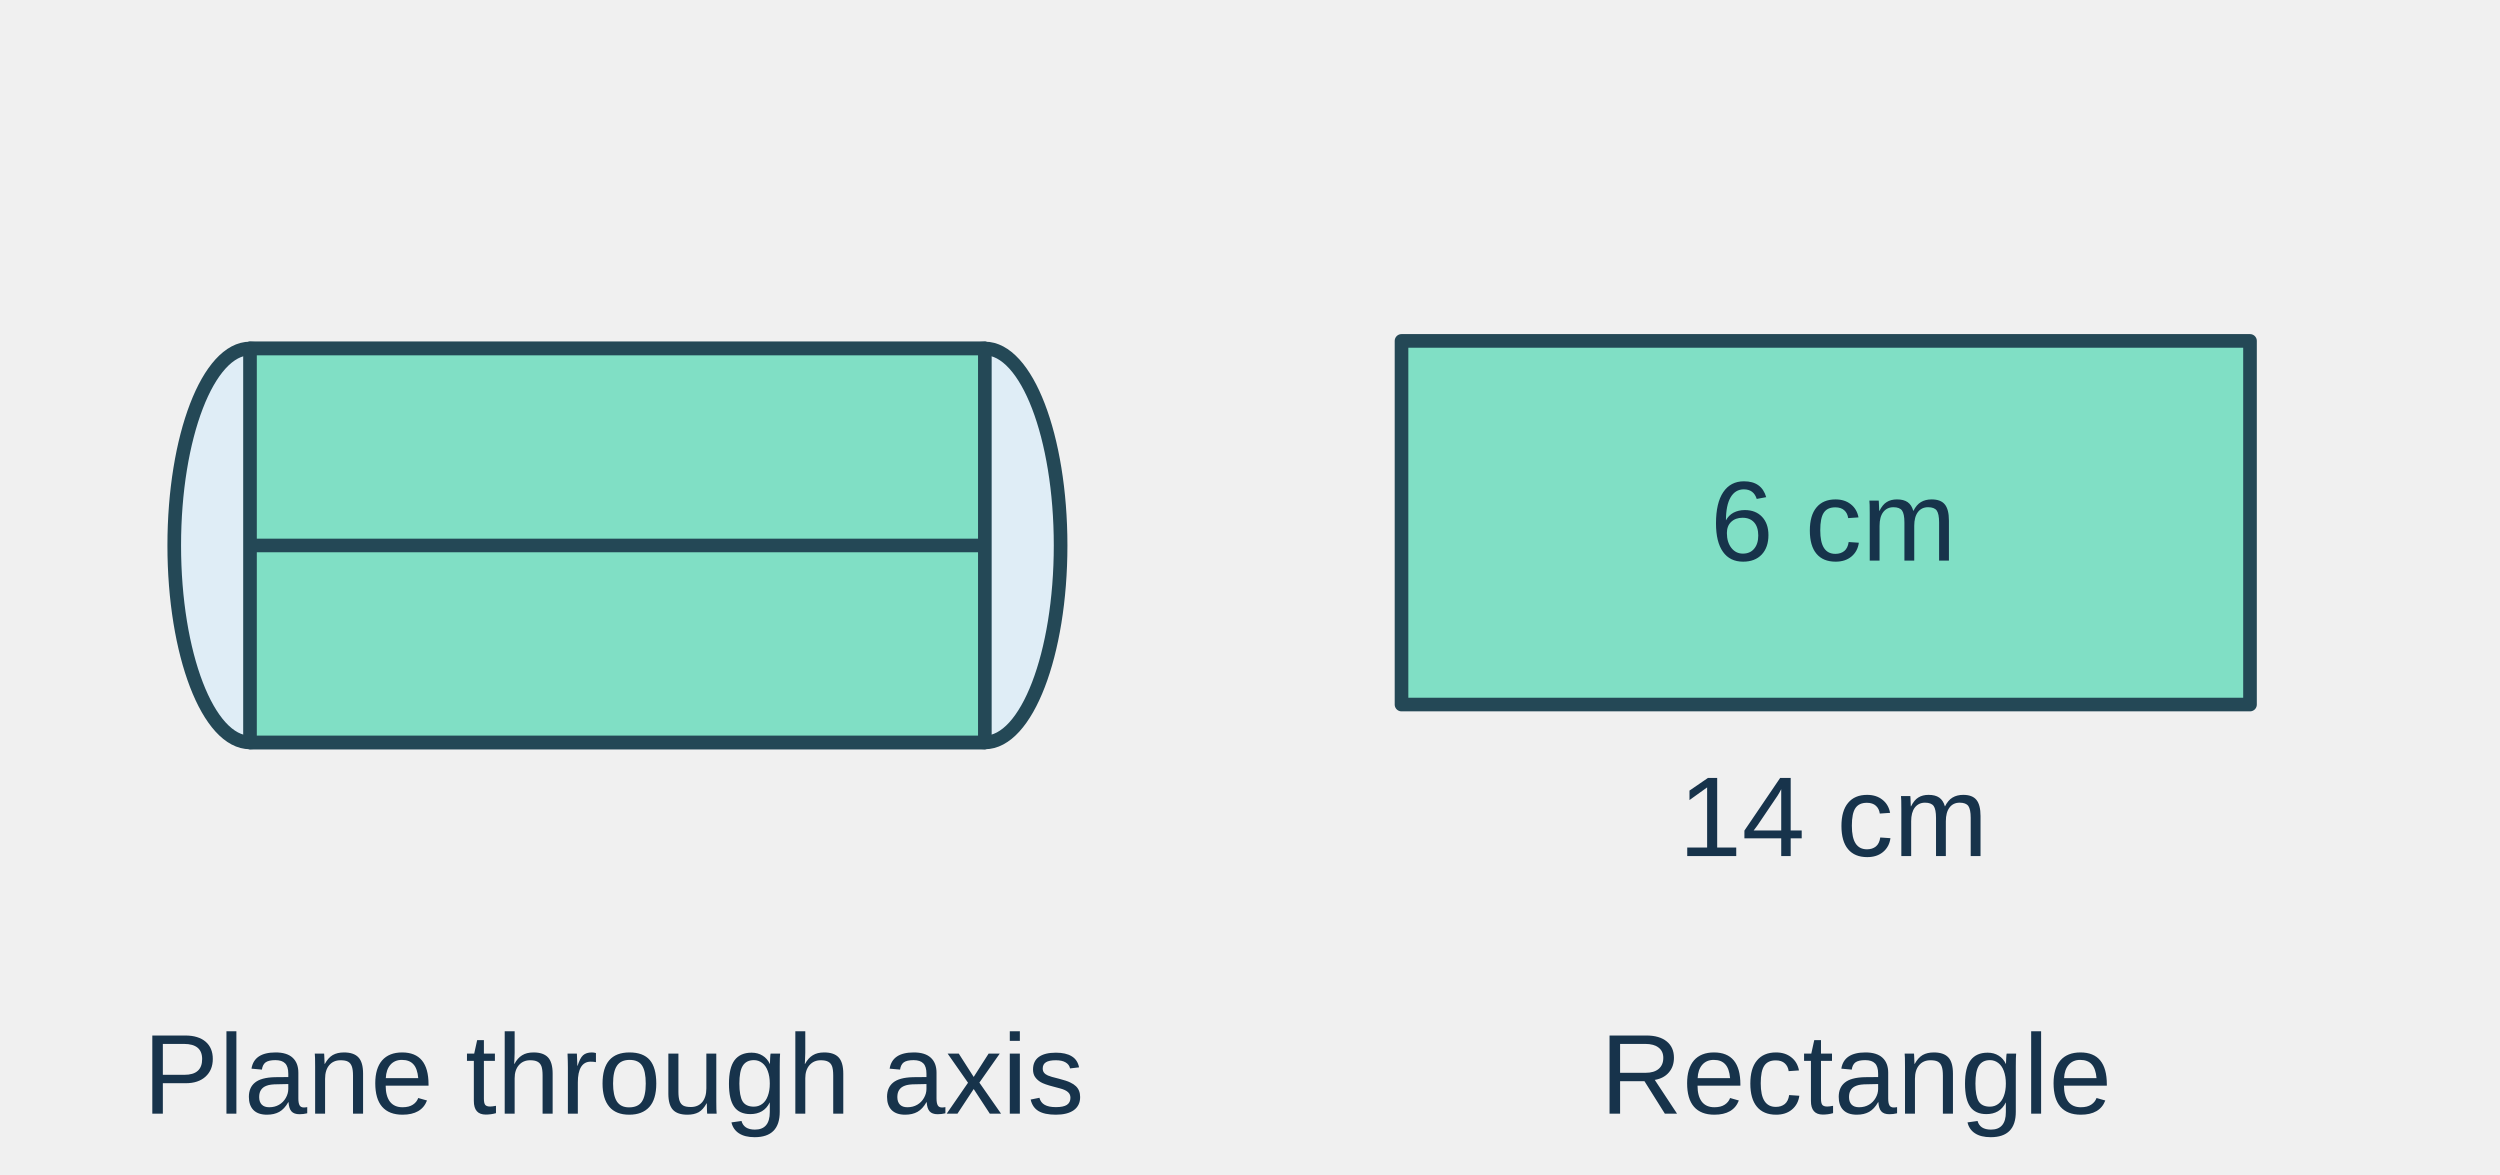
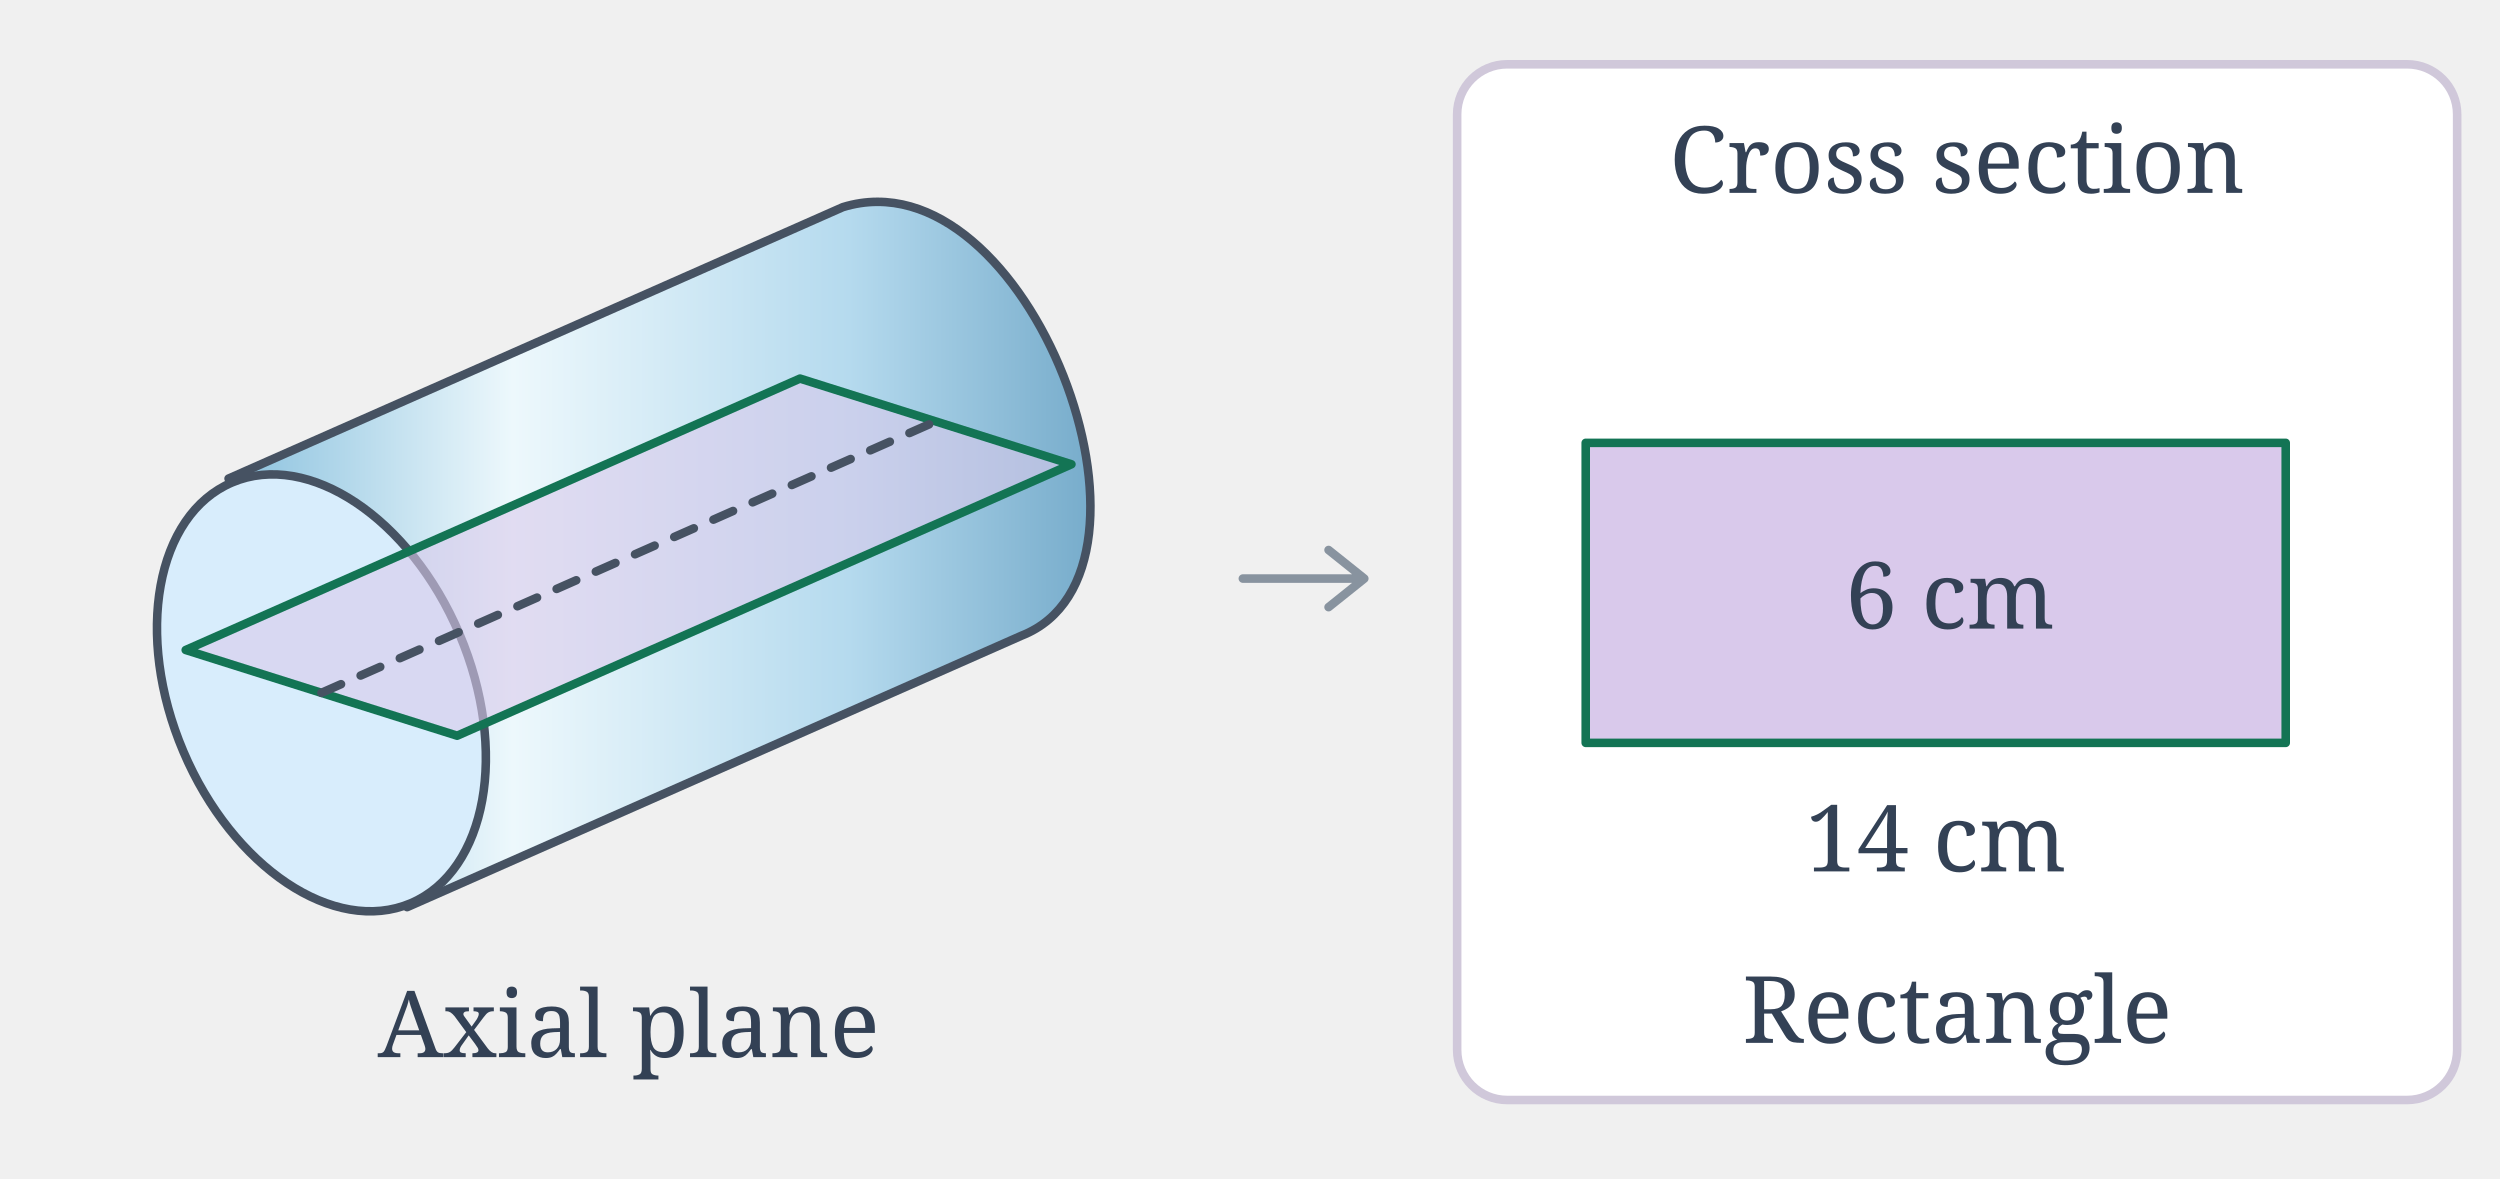
- <svg xmlns="http://www.w3.org/2000/svg" viewBox="0 0 330 155">
-   <g stroke="#244856" stroke-width="1.8" stroke-linejoin="round">
-     <path d="M33 46h97v52H33z" fill="#dfedf6" />
-     <ellipse cx="130" cy="72" rx="10" ry="26" fill="#dfedf6" />
-     <ellipse cx="33" cy="72" rx="10" ry="26" fill="#dfedf6" />
-     <path d="M33 46h97v52H33z" fill="#80dfc5" />
-     <path d="M33 72h97" fill="none" />
-     <path d="M185 45h112v48H185z" fill="#80dfc5" />
-     <text x="242" y="113" text-anchor="middle" stroke="none" fill="#17334b" font-family="Arial,sans-serif" font-size="15">14 cm</text>
-     <text x="242" y="74" text-anchor="middle" stroke="none" fill="#17334b" font-family="Arial,sans-serif" font-size="15">6 cm</text>
-     <text x="81" y="147" text-anchor="middle" stroke="none" fill="#17334b" font-family="Arial,sans-serif" font-size="15">Plane through axis</text>
-     <text x="245" y="147" text-anchor="middle" stroke="none" fill="#17334b" font-family="Arial,sans-serif" font-size="15">Rectangle</text>
+ <svg xmlns="http://www.w3.org/2000/svg" viewBox="0 0 350 165">
+   <defs>
+     <linearGradient id="tube">
+       <stop stop-color="#8ac1de" />
+       <stop offset=".33" stop-color="#edf8fc" />
+       <stop offset=".72" stop-color="#b5daee" />
+       <stop offset="1" stop-color="#77accb" />
+     </linearGradient>
+     <radialGradient id="ball" cx=".32" cy=".25" r=".8">
+       <stop stop-color="#f7fcff" />
+       <stop offset=".55" stop-color="#b5dff3" />
+       <stop offset="1" stop-color="#6aa4c5" />
+     </radialGradient>
+   </defs>
+   <g stroke-width="1.2" stroke-linejoin="round" stroke-linecap="round">
+     <rect x="204" y="9" width="140" height="145" rx="7" fill="#fff" stroke="#d0c8da" />
+     <text x="274" y="27" text-anchor="middle" fill="#334155" font-size="13" font-family="Georgia,serif">Cross section</text>
+     <path d="M32 67l86-38c26-8 48 51 25 60l-86 38z" fill="url(#tube)" stroke="#465262" />
+     <ellipse cx="45" cy="97" rx="21" ry="32" fill="#d8edfc" stroke="#465262" transform="rotate(-23 45 97)" />
+     <path d="M26 91l86-38 38 12-86 38z" fill="#d9c9eb99" stroke="#137454" />
+     <path d="M45 97l86-38" fill="none" stroke="#465262" stroke-dasharray="3 3" />
+     <path d="M174 81h17m-5-4 5 4-5 4" fill="none" stroke="#88939f" />
+     <path d="M222 62h98v42h-98z" fill="#d9c9eb" stroke="#137454" />
+     <text x="271" y="122" text-anchor="middle" fill="#334155" font-size="13" font-family="Georgia,serif">14 cm</text>
+     <text x="273" y="88" text-anchor="middle" fill="#334155" font-size="13" font-family="Georgia,serif">6 cm</text>
+     <text x="88" y="148" text-anchor="middle" fill="#334155" font-size="13" font-family="Georgia,serif">Axial plane</text>
+     <text x="274" y="146" text-anchor="middle" fill="#334155" font-size="13" font-family="Georgia,serif">Rectangle</text>
  </g>
</svg>
